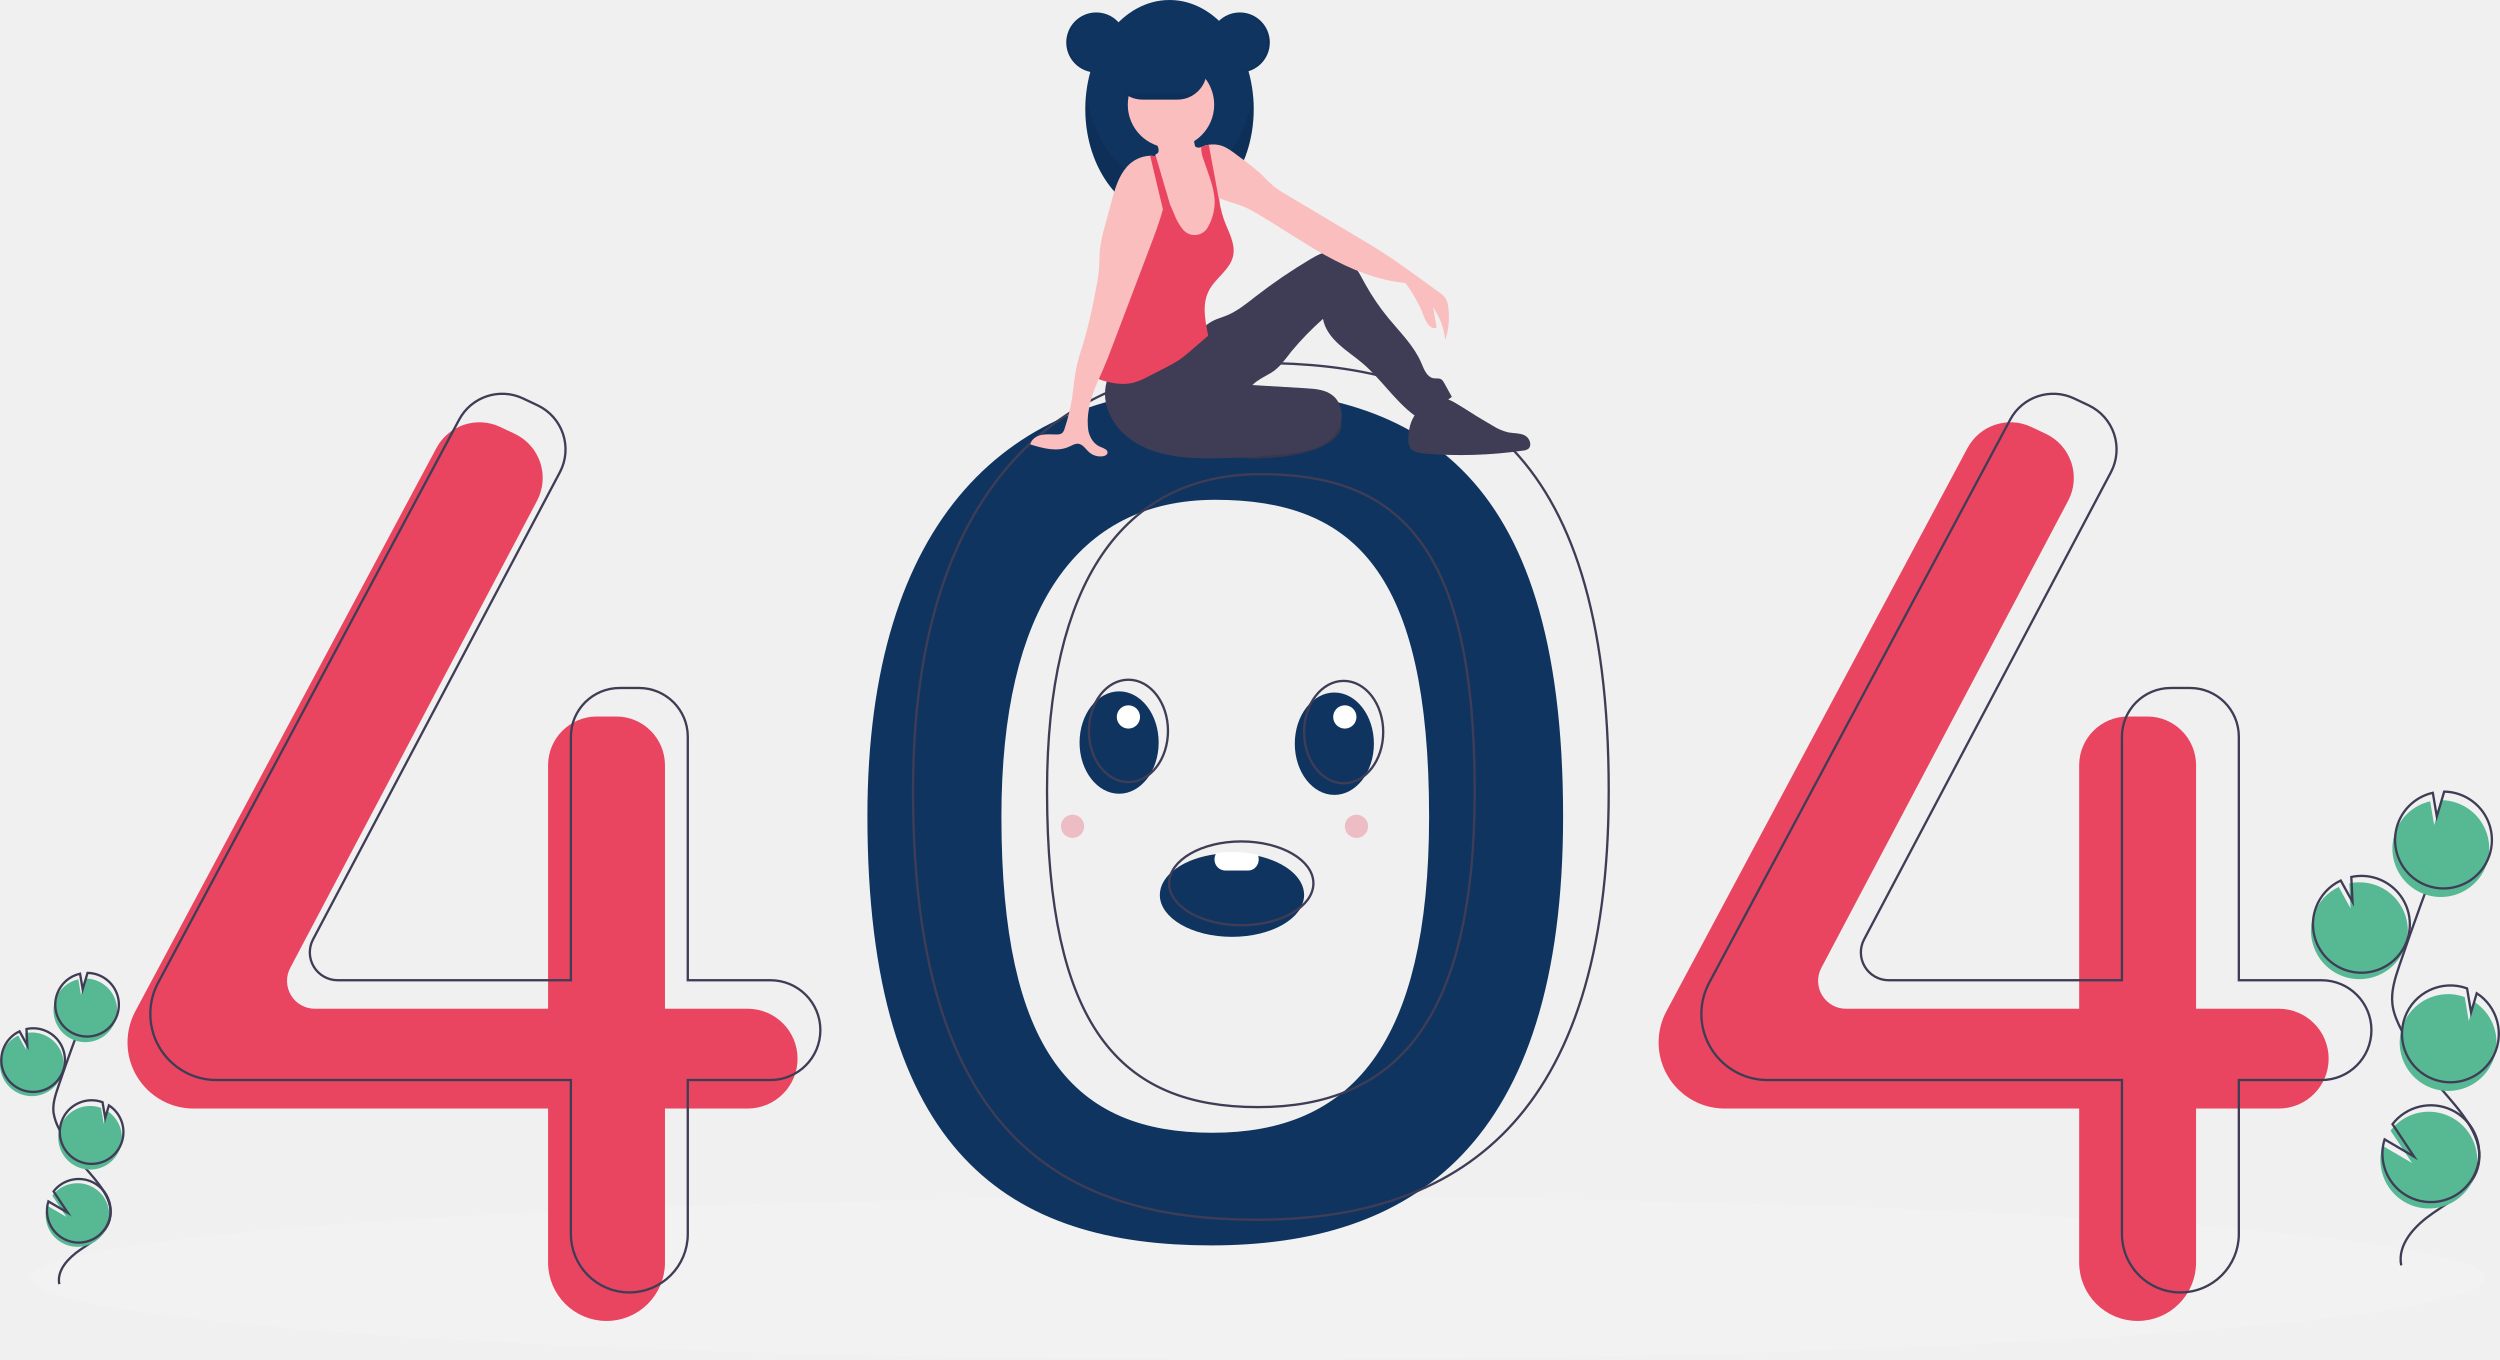
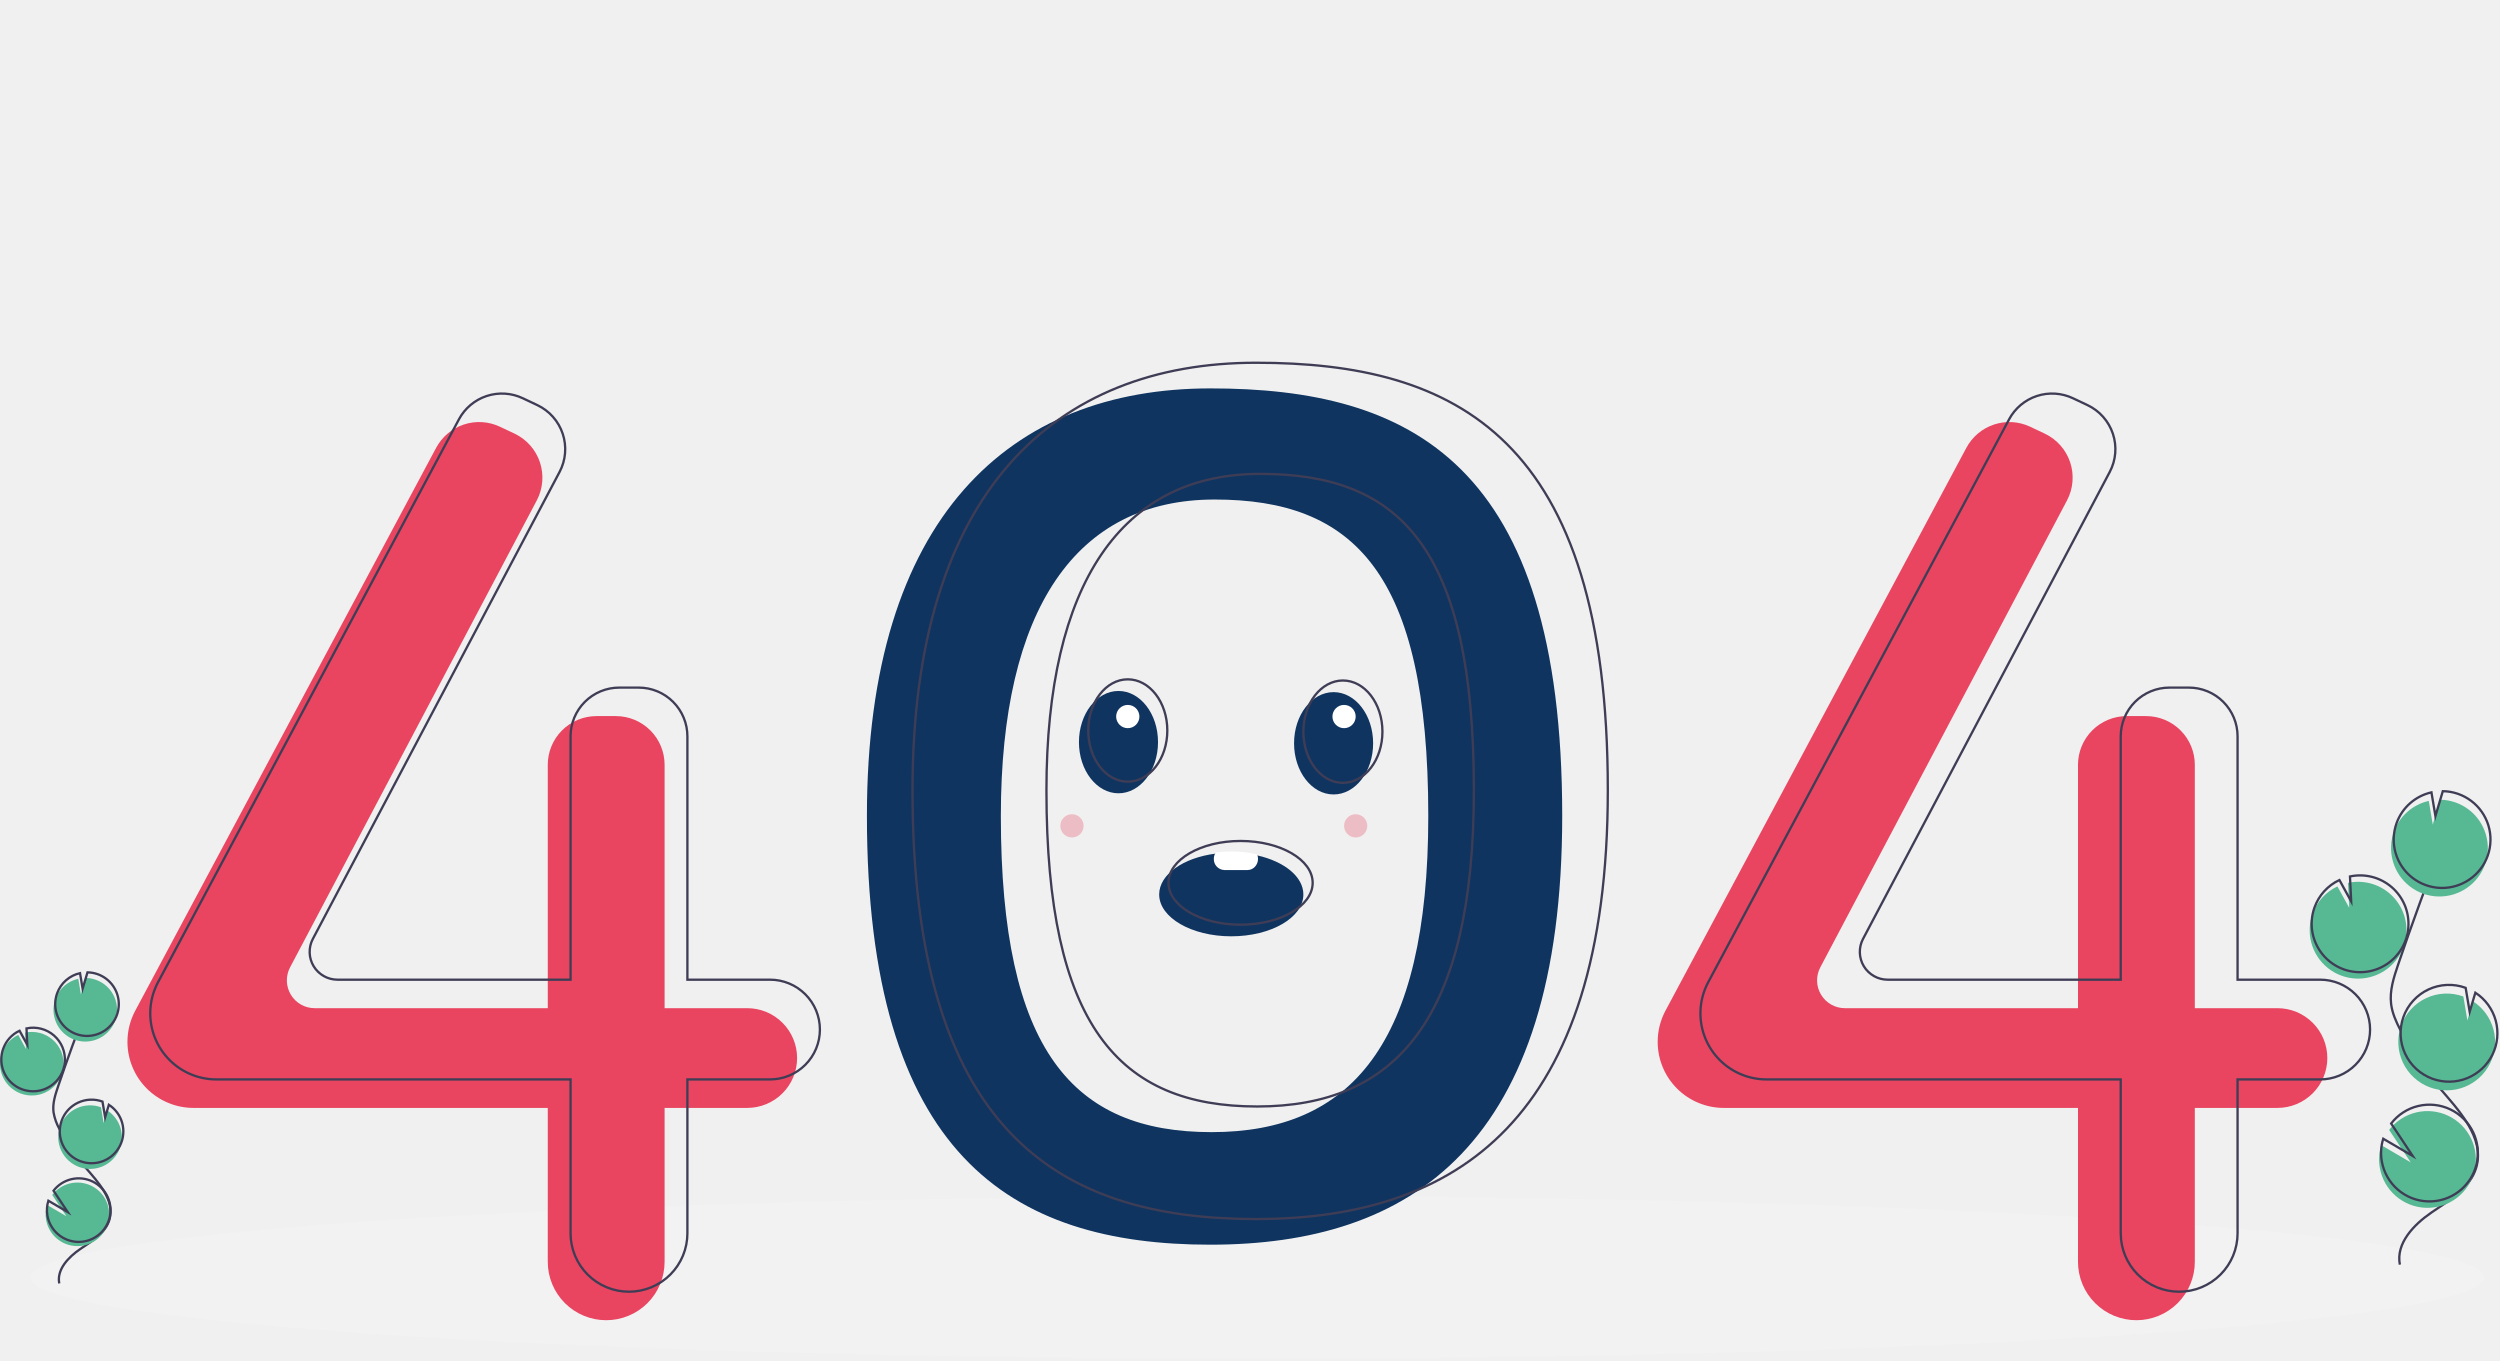
- <svg xmlns="http://www.w3.org/2000/svg" id="fd59ce54-f850-4dfc-bc34-dd7d379d600e" data-name="Layer 1" width="1074.392" height="584.231" viewBox="0 0 1074.392 584.231">
-   <ellipse cx="540.643" cy="549.309" rx="527.5" ry="34.922" fill="#f2f2f2" />
-   <path d="M583.48,324.894c-85.944,0-147.651,55.139-147.651,183.798,0,145.813,61.707,184.411,147.651,184.411s151.327-42.274,151.327-184.411C734.807,356.753,669.424,324.894,583.48,324.894Zm.565,319.808c-59.527,0-90.626-34.923-90.626-135.916,0-89.112,32.372-136.105,91.899-136.105s91.899,30.868,91.899,136.105C677.217,607.234,643.572,644.703,584.045,644.703Z" transform="translate(-63.054 -157.8845)" fill="#0f3460" />
-   <path d="M384.365,591.401H348.831V486.762A20.956,20.956,0,0,0,327.875,465.806h-8.326a20.956,20.956,0,0,0-20.956,20.956V591.401H198.363a11.963,11.963,0,0,1-10.578-17.552l106.082-200.78A20.956,20.956,0,0,0,284.287,344.33l-6.262-2.957a20.956,20.956,0,0,0-27.429,9.07L121.214,592.475a28.416,28.416,0,0,0-3.356,13.396v0a28.416,28.416,0,0,0,28.416,28.416H298.593v66.167a25.119,25.119,0,0,0,25.119,25.119h0a25.119,25.119,0,0,0,25.119-25.119V634.287h35.534a21.443,21.443,0,0,0,21.443-21.443v0A21.443,21.443,0,0,0,384.365,591.401Z" transform="translate(-63.054 -157.8845)" fill="#E94560" />
-   <path d="M1042.362,591.401h-35.534V486.762A20.956,20.956,0,0,0,985.872,465.806h-8.326a20.956,20.956,0,0,0-20.956,20.956V591.401H856.359a11.963,11.963,0,0,1-10.578-17.552L951.864,373.069A20.956,20.956,0,0,0,942.284,344.33l-6.262-2.957a20.956,20.956,0,0,0-27.429,9.07L779.211,592.475a28.416,28.416,0,0,0-3.356,13.396v0a28.416,28.416,0,0,0,28.416,28.416H956.589v66.167a25.119,25.119,0,0,0,25.119,25.119h0a25.119,25.119,0,0,0,25.119-25.119V634.287h35.534a21.443,21.443,0,0,0,21.443-21.443v0A21.443,21.443,0,0,0,1042.362,591.401Z" transform="translate(-63.054 -157.8845)" fill="#E94560" />
-   <path d="M394.168,579.148H358.634V474.509a20.956,20.956,0,0,0-20.956-20.956h-8.326a20.956,20.956,0,0,0-20.956,20.956V579.148H208.165a11.963,11.963,0,0,1-10.578-17.552L303.67,360.816a20.956,20.956,0,0,0-9.58-28.739l-6.262-2.957a20.956,20.956,0,0,0-27.429,9.07L131.017,580.222a28.416,28.416,0,0,0-3.356,13.396v0a28.416,28.416,0,0,0,28.416,28.416H308.395v66.167a25.119,25.119,0,0,0,25.119,25.119h0a25.119,25.119,0,0,0,25.119-25.119V622.034h35.534a21.443,21.443,0,0,0,21.443-21.443v0A21.443,21.443,0,0,0,394.168,579.148Z" transform="translate(-63.054 -157.8845)" fill="none" stroke="#3f3d56" stroke-miterlimit="10" />
-   <path d="M1060.742,579.148h-35.534V474.509a20.956,20.956,0,0,0-20.956-20.956H995.925a20.956,20.956,0,0,0-20.956,20.956V579.148H874.739a11.963,11.963,0,0,1-10.578-17.552L970.244,360.816a20.956,20.956,0,0,0-9.58-28.739l-6.262-2.957a20.956,20.956,0,0,0-27.429,9.07L797.59,580.222a28.416,28.416,0,0,0-3.356,13.396v0a28.416,28.416,0,0,0,28.416,28.416H974.969v66.167a25.119,25.119,0,0,0,25.119,25.119h0a25.119,25.119,0,0,0,25.119-25.119V622.034h35.534a21.443,21.443,0,0,0,21.443-21.443v0A21.443,21.443,0,0,0,1060.742,579.148Z" transform="translate(-63.054 -157.8845)" fill="none" stroke="#3f3d56" stroke-miterlimit="10" />
-   <path d="M603.085,313.866c-85.944,0-147.651,55.139-147.651,183.798,0,145.813,61.707,184.411,147.651,184.411s151.327-42.274,151.327-184.411C754.412,345.725,689.029,313.866,603.085,313.866Zm.565,319.808c-59.527,0-90.626-34.923-90.626-135.916,0-89.112,32.372-136.105,91.899-136.105s91.899,30.868,91.899,136.105C696.822,596.206,663.177,633.675,603.65,633.675Z" transform="translate(-63.054 -157.8845)" fill="none" stroke="#3f3d56" stroke-miterlimit="10" />
-   <circle cx="471.141" cy="18.25" r="12.901" fill="#0f3460" />
-   <ellipse cx="502.607" cy="46.885" rx="36.186" ry="46.885" fill="#0f3460" />
-   <path d="M565.661,237.494c-18.128,0-33.141-17.271-35.776-39.805a60.976,60.976,0,0,0-.41,7.08c0,25.894,16.201,46.885,36.186,46.885s36.186-20.991,36.186-46.885a60.976,60.976,0,0,0-.41-7.08C598.803,220.224,583.789,237.494,565.661,237.494Z" transform="translate(-63.054 -157.8845)" opacity="0.1" />
-   <path d="M639.296,342.073c-.777,3.193-4.128,5.751-7.839,7.538-7.802,3.757-17.425,4.878-26.76,5.254a45.176,45.176,0,0,1-7.144-.132,20.537,20.537,0,0,1-12.251-5.631,1.681,1.681,0,0,1,.044-2.844c4.969-5.459,13.262-8.806,21.616-11.216,6.334-1.827,17.381-6.561,24.29-5.922C637.944,329.739,640.277,338.041,639.296,342.073Z" transform="translate(-63.054 -157.8845)" fill="#3f3d56" />
-   <path d="M639.296,342.073c-.777,3.193-4.128,5.751-7.839,7.538-7.802,3.757-17.425,4.878-26.76,5.254a45.176,45.176,0,0,1-7.144-.132,20.537,20.537,0,0,1-12.251-5.631,1.681,1.681,0,0,1,.044-2.844c4.969-5.459,13.262-8.806,21.616-11.216,6.334-1.827,17.381-6.561,24.29-5.922C637.944,329.739,640.277,338.041,639.296,342.073Z" transform="translate(-63.054 -157.8845)" opacity="0.1" />
-   <path d="M540.098,318.206a19.77,19.77,0,0,0-1.199,15.075,26.339,26.339,0,0,0,8.829,12.497c10.095,8.092,23.988,9.205,36.925,9.093a284.649,284.649,0,0,0,33.905-2.324,40.538,40.538,0,0,0,11.001-2.554c4.222-1.827,7.933-5.178,9.436-9.526s.436-9.672-3.134-12.574c-3.137-2.55-7.463-2.9-11.498-3.143l-23.088-1.387c2.281-2.308,5.318-3.614,8.096-5.292,3.685-2.226,6.134-5.965,8.813-9.335a129.001,129.001,0,0,1,13.439-13.817c.751,4.31,3.478,7.85,6.687,10.824s6.908,5.368,10.244,8.2c8.079,6.858,13.896,16.167,22.392,22.5a43.829,43.829,0,0,0,16.049-8.012l-3.302-5.981a3.94,3.94,0,0,0-1.245-1.553c-.935-.575-2.14-.279-3.225-.441-2.901-.435-4.168-3.784-5.306-6.487-3.125-7.422-9.108-13.18-14.218-19.404a98.009,98.009,0,0,1-9.996-14.723c-1.717-3.102-3.288-6.331-5.617-9.003s-5.594-4.773-9.139-4.781c-3.132-.007-6.021,1.584-8.714,3.183a230.477,230.477,0,0,0-23.63,16.099c-3.944,3.062-7.863,6.296-12.489,8.174-1.947.79-4,1.331-5.869,2.292-3.273,1.684-5.757,4.534-8.431,7.064C566.277,311.892,553.219,317.738,540.098,318.206Z" transform="translate(-63.054 -157.8845)" fill="#3f3d56" />
-   <path d="M588.374,253.983a23.774,23.774,0,0,1-1.734,8.033,10.045,10.045,0,0,1-5.768,5.573,12.375,12.375,0,0,1-5.623.182,10.882,10.882,0,0,1-4.582-1.561c-2.165-1.488-3.244-4.144-3.637-6.743-.393-2.596-.217-5.249-.469-7.863a42.944,42.944,0,0,0-1.202-6.255c-.17-.683-.343-1.362-.513-2.042-.167-.68-.33-1.359-.481-2.039-.138-.639-.267-1.281-.378-1.926-.091-.544-.173-1.092-.233-1.643a18.423,18.423,0,0,0-.809-4.811,14.607,14.607,0,0,0-1.687-2.854c-.286-.409-.563-.818-.818-1.243a5.89,5.89,0,0,1-.972-3.748,3.286,3.286,0,0,1,.148-.601c.025-.076.053-.151.085-.223A1.802,1.802,0,0,0,560.932,223.07a3.433,3.433,0,0,0-.148-1.778,11.318,11.318,0,0,0-.96-2.288c-.264-.478-1.161-1.34-1.167-1.888-.013-1.101,2.14-1.989,3.011-2.423a16.796,16.796,0,0,1,8.597-1.743c1.904.129,3.968.714,5.019,2.31.944,1.438.818,3.301,1.221,4.972a1.471,1.471,0,0,0,.299.664,1.341,1.341,0,0,0,.739.34,4.549,4.549,0,0,0,1.416.057h.003a2.931,2.931,0,0,0,.371-.054,4.957,4.957,0,0,0,2.033-.878q.585-.156,1.18-.255a.251.251,0,0,0,.047-.009c1.576,4.975,1.781,10.308,3.071,15.374.639,2.52,1.554,5.009,1.683,7.602.009.113.013.23.016.346.019.834-.047,1.674-.013,2.505a6.981,6.981,0,0,0,.126,1.114,15.611,15.611,0,0,0,.525,1.743l.009.028c.06.183.116.368.164.554.035.135.066.267.091.403l.003.009A14.938,14.938,0,0,1,588.374,253.983Z" transform="translate(-63.054 -157.8845)" fill="#fbbebe" />
-   <circle cx="503.237" cy="44.997" r="18.565" fill="#fbbebe" />
-   <path d="M684.157,304.033a30.445,30.445,0,0,0-5.236-14.103q.722,4.295,1.447,8.587a3.214,3.214,0,0,1-3.367-1.035,10.337,10.337,0,0,1-1.765-3.276,67.466,67.466,0,0,0-8.21-14.736c-11.819-.985-23.502-5.884-33.896-11.595-10.396-5.708-20.126-12.552-30.384-18.502a43.573,43.573,0,0,0-5.544-2.832c-3.21-1.287-6.812-1.954-9.855-3.468-.204-.101-.409-.208-.61-.318a12.578,12.578,0,0,1-1.945-1.306,10.344,10.344,0,0,1-.931-.856,20.351,20.351,0,0,1-3.559-5.953c-1.633-3.612-2.215-7.97-3.845-11.583a11.203,11.203,0,0,1,2.502-1.765h.003c.132-.069.264-.135.4-.198a11.94,11.94,0,0,1,2.004-.733q.585-.156,1.18-.255a.251.251,0,0,0,.047-.009,11.566,11.566,0,0,1,5.491.434c2.587.875,4.767,2.621,6.941,4.273a114.02,114.02,0,0,1,10.148,8.049c1.794,1.718,3.43,3.606,5.359,5.167a42.144,42.144,0,0,0,5.057,3.351q15.656,9.327,31.315,18.65c3.534,2.105,7.07,4.21,10.526,6.438,5.249,3.386,10.308,7.055,15.365,10.721q4.47,3.238,8.936,6.479a9.728,9.728,0,0,1,2.533,2.341,8.472,8.472,0,0,1,1.123,3.433A31.387,31.387,0,0,1,684.157,304.033Z" transform="translate(-63.054 -157.8845)" fill="#fbbebe" />
-   <path d="M592.977,267.944c-1.252,5.617-6.929,9.012-9.896,13.946-3.688,6.123-2.184,13.241-.799,20.255q-3.795,3.271-7.593,6.542c-1.397,1.199-2.794,2.404-4.298,3.464a57.351,57.351,0,0,1-6.86,3.94q-3.361,1.728-6.721,3.458a32.128,32.128,0,0,1-6.58,2.788c-4.415,1.133-9.103.34-13.471-.972a6.088,6.088,0,0,1-1.473-.601,2.394,2.394,0,0,1-.699-.632,3.911,3.911,0,0,1-.444-2.539c.444-7.351,2.24-14.547,4.031-21.69a85.26,85.26,0,0,1,3.848-12.577,85.077,85.077,0,0,1,5.415-10.151,68.368,68.368,0,0,1,7.929-11.514,18.479,18.479,0,0,0,3.675-4.739c1.117-2.549.686-5.472.913-8.247a17.148,17.148,0,0,1,1.633-6.007v-.003a17.093,17.093,0,0,1,1.743-2.882q.458,1.067.916,2.13.302.699.598,1.394.387.897.768,1.787,1.1,2.558,2.196,5.113a21.59,21.59,0,0,0,3.335,5.944,6.499,6.499,0,0,0,11.123-.853,21.261,21.261,0,0,0,2.272-6.013,19.215,19.215,0,0,0,.252-7.835c-.758-5.009-2.889-10.126-4.437-14.78a14.945,14.945,0,0,1-1.079-4.871,3.351,3.351,0,0,1,.057-.56c.009-.047.019-.098.028-.145a11.94,11.94,0,0,1,2.004-.733q.585-.156,1.18-.255,2.044,11.064,4.094,22.127c.032.173.066.346.098.522.195,1.057.393,2.115.614,3.169.198.957.412,1.91.651,2.857l.009.028c.082.321.167.639.255.957l.003.009c.242.868.513,1.731.818,2.58C590.938,257.475,594.164,262.629,592.977,267.944Z" transform="translate(-63.054 -157.8845)" fill="#E94560" />
-   <path d="M668.321,346.877a6.583,6.583,0,0,0,.61,3.143c1.162,2.124,3.95,2.606,6.362,2.805a188.377,188.377,0,0,0,42.266-1.288,4.886,4.886,0,0,0,2.151-.668c1.99-1.395.763-4.795-1.41-5.884s-4.751-.826-7.135-1.297a22.479,22.479,0,0,1-6.678-2.896q-7.252-4.167-14.293-8.688c-2.795-1.795-6.093-3.71-9.24-2.646C672.43,332.343,668.265,337.681,668.321,346.877Z" transform="translate(-63.054 -157.8845)" fill="#3f3d56" />
-   <path d="M564.437,240.874v.003c-.022.132-.044.261-.072.39-.035.214-.076.431-.116.645-.39,1.998-.868,3.987-1.419,5.963-1.51,5.459-3.534,10.831-5.541,16.123q-8.081,21.287-16.164,42.577c-1.359,3.575-2.716,7.152-4.261,10.654-.516,1.167-1.048,2.344-1.576,3.534-1.894,4.257-3.713,8.653-4.317,13.184a27.45,27.45,0,0,0-.192,9.04c.604,2.97,2.407,5.872,5.23,6.97,1.378.538,3.351,1.259,2.974,2.69-.204.787-1.098,1.171-1.901,1.303a7.312,7.312,0,0,1-5.966-1.718c-1.507-1.337-2.665-3.417-4.67-3.641-1.388-.151-2.665.68-3.936,1.262-5.186,2.369-11.227.711-16.674-.972.428-2.206,2.643-3.66,4.843-4.1,2.199-.444,4.474-.129,6.718-.189a3.51,3.51,0,0,0,2.042-.525,3.705,3.705,0,0,0,1.101-1.882,78.964,78.964,0,0,0,3.213-13.147c.724-4.666,1.026-9.405,2.058-14.015.802-3.597,2.042-7.08,3.106-10.61a224.682,224.682,0,0,0,5.06-22.077,78.02,78.02,0,0,0,1.425-9.368c.179-2.612.094-5.236.346-7.838a60.888,60.888,0,0,1,2.111-9.997q1.444-5.348,2.885-10.689c1.425-5.271,2.955-10.746,6.567-14.843a13.962,13.962,0,0,1,10.028-4.789,9.882,9.882,0,0,1,2.13.23c.116.028.233.057.349.088a8.634,8.634,0,0,1,2.174.9c1.114-.708,1.68-.459,2.42.632a6.973,6.973,0,0,1,.881,3.795A52.424,52.424,0,0,1,564.437,240.874Z" transform="translate(-63.054 -157.8845)" fill="#fbbebe" />
-   <path d="M565.661,245.046l-.047.047-.255.255-2.53,2.527-1.24-5.208-4.251-17.854a9.882,9.882,0,0,1,2.13.23,3.286,3.286,0,0,1,.148-.601l.201.689,1.441,4.902,2.728,9.308.45,1.532v.003Z" transform="translate(-63.054 -157.8845)" fill="#E94560" />
-   <path d="M581.715,188.087a12.582,12.582,0,0,1-3.7,8.896,12.314,12.314,0,0,1-1.36,1.176,12.528,12.528,0,0,1-7.536,2.524H554.023a12.59,12.59,0,0,1,0-25.18h15.096A12.629,12.629,0,0,1,581.715,188.087Z" transform="translate(-63.054 -157.8845)" fill="#0f3460" />
-   <circle cx="532.815" cy="18.25" r="12.901" fill="#0f3460" />
-   <path d="M595.554,163.234c-.158,0-.315.006-.472.012a12.898,12.898,0,0,1,0,25.778c.157.006.314.012.472.012a12.901,12.901,0,1,0,0-25.802Z" transform="translate(-63.054 -157.8845)" opacity="0.1" />
-   <path d="M534.195,163.234c.158,0,.315.006.472.012a12.898,12.898,0,0,0,0,25.778c-.157.006-.314.012-.472.012a12.901,12.901,0,0,1,0-25.802Z" transform="translate(-63.054 -157.8845)" opacity="0.1" />
-   <path d="M576.655,198.159a12.528,12.528,0,0,1-7.536,2.524H554.023a12.528,12.528,0,0,1-7.536-2.524Z" transform="translate(-63.054 -157.8845)" opacity="0.1" />
-   <path d="M674.14,291.64s3.252,9.372,6.229,6.876L677.996,286.267Z" transform="translate(-63.054 -157.8845)" fill="#fbbebe" />
-   <path d="M1069.918,577.434a20.813,20.813,0,1,0,2.772-39.915l.521,10.712-5.068-9.18a20.734,20.734,0,0,0-10.684,11.723,20.408,20.408,0,0,0-1.197,5.63A20.809,20.809,0,0,0,1069.918,577.434Z" transform="translate(-63.054 -157.8845)" fill="#57b894" />
-   <path d="M1094.995,701.678c-1.789-9.11,5.963-17.187,13.621-22.437s16.605-10.408,19.218-19.317c3.755-12.804-7.43-24.53-16.136-34.642a125.3,125.3,0,0,1-16.524-24.557c-1.811-3.533-3.476-7.225-3.952-11.166-.686-5.675,1.137-11.323,2.974-16.737q9.179-27.052,19.628-53.65" transform="translate(-63.054 -157.8845)" fill="none" stroke="#3f3d56" stroke-miterlimit="10" />
-   <path d="M1070.775,574.676a20.813,20.813,0,1,0,2.772-39.915l.521,10.712-5.068-9.18a20.734,20.734,0,0,0-10.684,11.723,20.408,20.408,0,0,0-1.197,5.63A20.809,20.809,0,0,0,1070.775,574.676Z" transform="translate(-63.054 -157.8845)" fill="none" stroke="#3f3d56" stroke-miterlimit="10" />
-   <path d="M1092.451,515.473a20.788,20.788,0,0,1,14.98-13.198l1.714,10.184,3.177-10.696a20.81,20.81,0,1,1-19.871,13.71Z" transform="translate(-63.054 -157.8845)" fill="#57b894" />
-   <path d="M1093.594,511.795a20.788,20.788,0,0,1,14.98-13.198l1.714,10.184,3.177-10.696a20.81,20.81,0,1,1-19.871,13.71Z" transform="translate(-63.054 -157.8845)" fill="none" stroke="#3f3d56" stroke-miterlimit="10" />
-   <path d="M1108.045,625.489a20.81,20.81,0,0,0,18.419-37.023l-2.441,8.219-1.731-10.304a.362.362,0,0,0-.053-.02,20.811,20.811,0,1,0-14.194,39.127Z" transform="translate(-63.054 -157.8845)" fill="#57b894" />
-   <path d="M1109.035,621.764a20.81,20.81,0,0,0,18.419-37.023l-2.441,8.219-1.731-10.304a.362.362,0,0,0-.053-.02,20.811,20.811,0,1,0-14.194,39.127Z" transform="translate(-63.054 -157.8845)" fill="none" stroke="#3f3d56" stroke-miterlimit="10" />
-   <path d="M1086.378,660.051a20.801,20.801,0,1,0,4.011-16.297l9.273,13.957-12.67-7.408A20.616,20.616,0,0,0,1086.378,660.051Z" transform="translate(-63.054 -157.8845)" fill="#57b894" />
-   <path d="M1087.235,657.294a20.801,20.801,0,1,0,4.011-16.297l9.273,13.957-12.67-7.408A20.616,20.616,0,0,0,1087.235,657.294Z" transform="translate(-63.054 -157.8845)" fill="none" stroke="#3f3d56" stroke-miterlimit="10" />
-   <path d="M72.061,628.133a13.674,13.674,0,1,0,1.821-26.225l.342,7.038-3.33-6.032a13.623,13.623,0,0,0-7.019,7.702,13.409,13.409,0,0,0-.787,3.699A13.672,13.672,0,0,0,72.061,628.133Z" transform="translate(-63.054 -157.8845)" fill="#57b894" />
-   <path d="M88.538,709.763c-1.175-5.986,3.918-11.292,8.949-14.741s10.91-6.838,12.626-12.692c2.467-8.412-4.882-16.117-10.601-22.76A82.324,82.324,0,0,1,88.656,643.436a22.21,22.21,0,0,1-2.597-7.336c-.451-3.729.747-7.439,1.954-10.996q6.031-17.773,12.896-35.249" transform="translate(-63.054 -157.8845)" fill="none" stroke="#3f3d56" stroke-miterlimit="10" />
-   <path d="M72.625,626.321a13.674,13.674,0,1,0,1.821-26.225l.342,7.038L71.458,601.103a13.623,13.623,0,0,0-7.019,7.702,13.409,13.409,0,0,0-.787,3.699A13.672,13.672,0,0,0,72.625,626.321Z" transform="translate(-63.054 -157.8845)" fill="none" stroke="#3f3d56" stroke-miterlimit="10" />
-   <path d="M86.866,587.423a13.658,13.658,0,0,1,9.842-8.671l1.126,6.691,2.087-7.027a13.673,13.673,0,1,1-13.055,9.007Z" transform="translate(-63.054 -157.8845)" fill="#57b894" />
-   <path d="M87.617,585.007a13.658,13.658,0,0,1,9.842-8.671l1.126,6.691L100.673,576a13.673,13.673,0,1,1-13.055,9.007Z" transform="translate(-63.054 -157.8845)" fill="none" stroke="#3f3d56" stroke-miterlimit="10" />
-   <path d="M97.112,659.706a13.673,13.673,0,0,0,12.102-24.325l-1.604,5.4-1.137-6.77a.238.238,0,0,0-.035-.013,13.673,13.673,0,1,0-9.326,25.707Z" transform="translate(-63.054 -157.8845)" fill="#57b894" />
-   <path d="M97.762,657.259a13.673,13.673,0,0,0,12.102-24.325l-1.604,5.4-1.137-6.77a.238.238,0,0,0-.035-.013,13.673,13.673,0,1,0-9.326,25.707Z" transform="translate(-63.054 -157.8845)" fill="none" stroke="#3f3d56" stroke-miterlimit="10" />
-   <path d="M82.876,682.414a13.667,13.667,0,1,0,2.635-10.708l6.092,9.17-8.324-4.867A13.545,13.545,0,0,0,82.876,682.414Z" transform="translate(-63.054 -157.8845)" fill="#57b894" />
-   <path d="M83.439,680.602a13.667,13.667,0,1,0,2.635-10.708l6.092,9.17-8.324-4.867A13.545,13.545,0,0,0,83.439,680.602Z" transform="translate(-63.054 -157.8845)" fill="none" stroke="#3f3d56" stroke-miterlimit="10" />
-   <ellipse cx="480.946" cy="319.115" rx="17" ry="22" fill="#0f3460" />
-   <ellipse cx="573.446" cy="319.615" rx="17" ry="22" fill="#0f3460" />
-   <path d="M623.5,542.5c0,9.94-13.88,18-31,18s-31-8.06-31-18c0-8.61,10.41-15.81,24.32-17.57a50.104,50.104,0,0,1,6.68-.43,50.699,50.699,0,0,1,11.13,1.2C615.25,528.29,623.5,534.84,623.5,542.5Z" transform="translate(-63.054 -157.8845)" fill="#0f3460" />
-   <ellipse cx="484.946" cy="314.115" rx="17" ry="22" fill="none" stroke="#3f3d56" stroke-miterlimit="10" />
-   <ellipse cx="577.446" cy="314.615" rx="17" ry="22" fill="none" stroke="#3f3d56" stroke-miterlimit="10" />
-   <ellipse cx="533.446" cy="379.615" rx="31" ry="18" fill="none" stroke="#3f3d56" stroke-miterlimit="10" />
-   <path d="M604,527.2a4.937,4.937,0,0,1-1.32,3.392A4.339,4.339,0,0,1,599.5,532h-10a4.664,4.664,0,0,1-4.5-4.8,4.905,4.905,0,0,1,.82-2.741A47.02,47.02,0,0,1,592.5,524a47.665,47.665,0,0,1,11.13,1.28A5.067,5.067,0,0,1,604,527.2Z" transform="translate(-63.054 -157.8845)" fill="#fff" />
-   <circle cx="484.946" cy="308.115" r="5" fill="#fff" />
-   <circle cx="577.946" cy="308.115" r="5" fill="#fff" />
-   <circle cx="582.946" cy="355.115" r="5" fill="#E94560" opacity="0.3" />
-   <circle cx="460.946" cy="355.115" r="5" fill="#E94560" opacity="0.3" />
+ <svg xmlns="http://www.w3.org/2000/svg" width="1075" height="585" viewBox="0 0 1075 585" fill="none">
+   <g clip-path="url(#clip0_2380_6519)">
+     <path d="M540.644 584.231C831.974 584.231 1068.14 568.596 1068.14 549.309C1068.14 530.023 831.974 514.388 540.644 514.388C249.313 514.388 13.144 530.023 13.144 549.309C13.144 568.596 249.313 584.231 540.644 584.231Z" fill="#F2F2F2" />
+     <path d="M520.426 167.01C434.482 167.01 372.775 222.149 372.775 350.808C372.775 496.621 434.482 535.218 520.426 535.218C606.37 535.218 671.753 492.945 671.753 350.808C671.753 198.868 606.37 167.01 520.426 167.01ZM520.991 486.818C461.464 486.818 430.365 451.895 430.365 350.902C430.365 261.79 462.737 214.797 522.264 214.797C581.791 214.797 614.163 245.665 614.163 350.902C614.163 449.349 580.518 486.818 520.991 486.818Z" fill="#0F3460" />
+     <path d="M321.311 433.517H285.777V328.877C285.777 323.319 283.569 317.989 279.639 314.059C275.709 310.129 270.379 307.921 264.821 307.921H256.495C253.743 307.921 251.018 308.463 248.475 309.517C245.933 310.57 243.623 312.113 241.677 314.059C239.731 316.005 238.187 318.315 237.134 320.858C236.081 323.4 235.539 326.125 235.539 328.877V433.517H135.309C133.247 433.517 131.22 432.984 129.425 431.97C127.629 430.955 126.127 429.494 125.062 427.728C123.998 425.962 123.408 423.951 123.35 421.89C123.292 419.829 123.768 417.788 124.731 415.965L230.813 215.184C232.136 212.681 232.938 209.936 233.17 207.114C233.402 204.293 233.06 201.453 232.165 198.767C231.27 196.082 229.839 193.605 227.961 191.487C226.082 189.369 223.793 187.654 221.233 186.445L214.971 183.488C210.108 181.192 204.549 180.853 199.443 182.541C194.338 184.23 190.077 187.816 187.542 192.558L58.16 434.591C55.957 438.712 54.804 443.314 54.804 447.987V447.987C54.804 451.719 55.539 455.414 56.967 458.861C58.395 462.309 60.488 465.441 63.127 468.08C65.766 470.719 68.898 472.812 72.346 474.24C75.793 475.668 79.488 476.403 83.22 476.403H235.539V542.57C235.539 545.869 236.189 549.135 237.451 552.183C238.713 555.23 240.563 557.999 242.896 560.332C245.228 562.664 247.998 564.515 251.045 565.777C254.093 567.039 257.359 567.689 260.658 567.689H260.658C263.957 567.689 267.223 567.039 270.27 565.777C273.318 564.515 276.087 562.664 278.42 560.332C280.752 557.999 282.602 555.23 283.865 552.183C285.127 549.135 285.777 545.869 285.777 542.57V476.403H321.311C326.998 476.403 332.452 474.144 336.474 470.122C340.495 466.101 342.754 460.647 342.754 454.96V454.96C342.754 449.273 340.495 443.819 336.474 439.797C332.452 435.776 326.998 433.517 321.311 433.517V433.517Z" fill="#E94560" />
+     <path d="M979.308 433.517H943.773V328.877C943.773 323.319 941.566 317.989 937.636 314.059C933.706 310.129 928.375 307.921 922.818 307.921H914.491C911.739 307.921 909.014 308.463 906.472 309.517C903.929 310.57 901.619 312.113 899.673 314.059C897.727 316.005 896.184 318.315 895.131 320.858C894.077 323.4 893.535 326.125 893.535 328.877V433.517H793.305C791.243 433.517 789.216 432.984 787.421 431.97C785.626 430.955 784.123 429.494 783.059 427.728C781.995 425.962 781.405 423.951 781.347 421.89C781.289 419.829 781.764 417.788 782.728 415.965L888.81 215.184C890.133 212.681 890.934 209.936 891.167 207.114C891.399 204.293 891.057 201.453 890.162 198.767C889.266 196.082 887.836 193.605 885.957 191.487C884.078 189.369 881.79 187.654 879.23 186.445L872.967 183.488C868.105 181.192 862.546 180.853 857.44 182.541C852.334 184.23 848.073 187.816 845.538 192.558L716.157 434.591C713.953 438.712 712.801 443.314 712.801 447.987V447.987C712.801 455.523 715.795 462.751 721.124 468.08C726.453 473.409 733.68 476.403 741.217 476.403H893.535V542.57C893.535 549.232 896.182 555.621 900.893 560.332C905.603 565.043 911.992 567.689 918.654 567.689V567.689C925.316 567.689 931.705 565.043 936.416 560.332C941.127 555.621 943.773 549.232 943.773 542.57V476.403H979.308C984.995 476.403 990.449 474.144 994.47 470.122C998.492 466.101 1000.75 460.647 1000.75 454.96V454.96C1000.75 449.273 998.492 443.819 994.47 439.797C990.449 435.776 984.995 433.517 979.308 433.517Z" fill="#E94560" />
+     <path d="M331.114 421.264H295.58V316.624C295.58 313.872 295.038 311.147 293.984 308.605C292.931 306.062 291.388 303.752 289.442 301.806C287.496 299.86 285.186 298.317 282.643 297.263C280.101 296.21 277.376 295.668 274.624 295.668H266.297C260.74 295.668 255.409 297.876 251.479 301.806C247.549 305.736 245.342 311.066 245.342 316.624V421.264H145.111C143.05 421.264 141.023 420.731 139.227 419.716C137.432 418.702 135.929 417.241 134.865 415.475C133.801 413.709 133.211 411.698 133.153 409.637C133.095 407.576 133.571 405.535 134.534 403.712L240.616 202.931C241.939 200.428 242.74 197.683 242.973 194.861C243.205 192.04 242.863 189.2 241.968 186.514C241.073 183.828 239.642 181.352 237.763 179.234C235.884 177.116 233.596 175.401 231.036 174.192L224.774 171.235C219.911 168.939 214.352 168.6 209.246 170.288C204.141 171.976 199.879 175.563 197.344 180.305L67.963 422.338C65.76 426.459 64.607 431.06 64.607 435.734V435.734C64.607 443.27 67.601 450.498 72.93 455.827C78.259 461.156 85.486 464.15 93.023 464.15H245.342V530.317C245.342 533.616 245.991 536.882 247.254 539.93C248.516 542.977 250.366 545.746 252.699 548.079C255.031 550.411 257.8 552.262 260.848 553.524C263.895 554.786 267.162 555.436 270.461 555.436H270.461C277.123 555.436 283.512 552.789 288.222 548.079C292.933 543.368 295.58 536.979 295.58 530.317V464.15H331.114C333.93 464.15 336.718 463.595 339.32 462.517C341.921 461.44 344.285 459.86 346.276 457.869C348.268 455.878 349.847 453.514 350.925 450.913C352.002 448.311 352.557 445.523 352.557 442.707V442.707C352.557 439.891 352.002 437.102 350.925 434.501C349.847 431.899 348.268 429.535 346.276 427.544C344.285 425.553 341.921 423.973 339.32 422.896C336.718 421.818 333.93 421.264 331.114 421.264V421.264Z" stroke="#3F3D56" stroke-miterlimit="10" />
+     <path d="M997.688 421.264H962.153V316.624C962.153 311.066 959.946 305.736 956.016 301.806C952.086 297.876 946.755 295.668 941.198 295.668H932.871C930.119 295.668 927.394 296.21 924.852 297.263C922.309 298.317 919.999 299.86 918.053 301.806C916.107 303.752 914.564 306.062 913.51 308.605C912.457 311.147 911.915 313.872 911.915 316.624V421.264H811.685C809.623 421.264 807.596 420.731 805.801 419.716C804.006 418.702 802.503 417.241 801.439 415.475C800.374 413.709 799.785 411.698 799.727 409.637C799.669 407.576 800.144 405.535 801.108 403.712L907.19 202.931C908.513 200.428 909.314 197.683 909.547 194.861C909.779 192.04 909.437 189.2 908.542 186.514C907.646 183.828 906.216 181.352 904.337 179.234C902.458 177.116 900.17 175.401 897.61 174.192L891.347 171.235C886.485 168.939 880.925 168.6 875.82 170.288C870.714 171.976 866.453 175.563 863.918 180.305L734.536 422.338C732.333 426.459 731.181 431.06 731.181 435.734C731.181 443.27 734.174 450.498 739.503 455.827C744.832 461.156 752.06 464.15 759.596 464.15H911.915V530.317C911.915 536.979 914.562 543.368 919.272 548.079C923.983 552.789 930.372 555.436 937.034 555.436V555.436C943.696 555.436 950.085 552.789 954.796 548.079C959.507 543.368 962.153 536.979 962.153 530.317V464.15H997.688C1000.5 464.15 1003.29 463.595 1005.89 462.517C1008.5 461.44 1010.86 459.86 1012.85 457.869C1014.84 455.878 1016.42 453.514 1017.5 450.913C1018.58 448.311 1019.13 445.523 1019.13 442.707V442.707C1019.13 437.02 1016.87 431.565 1012.85 427.544C1008.83 423.523 1003.37 421.264 997.688 421.264V421.264Z" stroke="#3F3D56" stroke-miterlimit="10" />
+     <path d="M540.031 155.982C454.087 155.982 392.38 211.121 392.38 339.78C392.38 485.593 454.087 524.19 540.031 524.19C625.975 524.19 691.358 481.917 691.358 339.78C691.358 187.84 625.975 155.982 540.031 155.982ZM540.596 475.79C481.069 475.79 449.97 440.867 449.97 339.874C449.97 250.762 482.342 203.769 541.869 203.769C601.396 203.769 633.768 234.637 633.768 339.874C633.768 438.321 600.123 475.79 540.596 475.79V475.79Z" stroke="#3F3D56" stroke-miterlimit="10" />
+     <path d="M1006.86 419.55C1009.89 420.651 1013.14 421.033 1016.34 420.667C1019.54 420.301 1022.62 419.196 1025.32 417.439C1028.02 415.683 1030.28 413.322 1031.91 410.544C1033.55 407.766 1034.51 404.647 1034.74 401.431C1034.96 398.216 1034.43 394.992 1033.2 392.015C1031.96 389.038 1030.05 386.388 1027.62 384.275C1025.19 382.161 1022.3 380.642 1019.17 379.837C1016.05 379.032 1012.79 378.962 1009.64 379.634L1010.16 390.347L1005.09 381.166C1000.11 383.503 996.271 387.72 994.405 392.889C993.742 394.699 993.338 396.595 993.207 398.519C992.887 403.032 994.048 407.527 996.512 411.322C998.976 415.117 1002.61 418.006 1006.86 419.55V419.55Z" fill="#57B894" />
+     <path d="M1031.94 543.793C1030.15 534.683 1037.9 526.606 1045.56 521.357C1053.22 516.107 1062.17 510.949 1064.78 502.04C1068.53 489.236 1057.35 477.51 1048.64 467.398C1042.19 459.894 1036.64 451.651 1032.12 442.841C1030.31 439.308 1028.65 435.615 1028.17 431.674C1027.48 425.999 1029.31 420.351 1031.14 414.938C1037.26 396.903 1043.8 379.02 1050.77 361.288" stroke="#3F3D56" stroke-miterlimit="10" />
+     <path d="M1007.72 416.792C1010.75 417.893 1013.99 418.276 1017.2 417.909C1020.4 417.543 1023.47 416.438 1026.17 414.682C1028.88 412.925 1031.13 410.565 1032.77 407.787C1034.4 405.009 1035.37 401.889 1035.59 398.673C1035.82 395.458 1035.29 392.234 1034.06 389.257C1032.82 386.28 1030.91 383.63 1028.48 381.517C1026.04 379.404 1023.15 377.884 1020.03 377.079C1016.91 376.274 1013.64 376.205 1010.49 376.877L1011.01 387.589L1005.95 378.408C1000.97 380.745 997.128 384.962 995.261 390.131C994.598 391.942 994.195 393.837 994.064 395.761C993.744 400.274 994.904 404.769 997.369 408.564C999.833 412.359 1003.47 415.248 1007.72 416.792V416.792Z" stroke="#3F3D56" stroke-miterlimit="10" />
+     <path d="M1029.4 357.588C1030.59 354.308 1032.58 351.38 1035.2 349.073C1037.82 346.767 1040.97 345.157 1044.38 344.391L1046.09 354.574L1049.27 343.879C1053.68 343.944 1057.96 345.41 1061.48 348.064C1065 350.718 1067.59 354.423 1068.87 358.645C1070.15 362.866 1070.06 367.386 1068.6 371.551C1067.15 375.715 1064.41 379.31 1060.78 381.815C1057.15 384.32 1052.81 385.607 1048.4 385.489C1043.99 385.371 1039.73 383.854 1036.24 381.158C1032.75 378.462 1030.21 374.726 1028.98 370.49C1027.74 366.253 1027.89 361.735 1029.4 357.588H1029.4Z" fill="#57B894" />
+     <path d="M1030.54 353.911C1031.73 350.631 1033.72 347.703 1036.34 345.396C1038.96 343.09 1042.12 341.479 1045.52 340.713L1047.23 350.897L1050.41 340.201C1054.82 340.267 1059.1 341.732 1062.62 344.387C1066.15 347.041 1068.73 350.746 1070.02 354.968C1071.3 359.189 1071.2 363.709 1069.75 367.873C1068.29 372.038 1065.55 375.633 1061.92 378.138C1058.29 380.643 1053.96 381.93 1049.55 381.812C1045.14 381.694 1040.88 380.177 1037.38 377.481C1033.89 374.785 1031.35 371.049 1030.12 366.813C1028.89 362.576 1029.04 358.058 1030.54 353.911H1030.54Z" stroke="#3F3D56" stroke-miterlimit="10" />
+     <path d="M1044.99 467.604C1049.79 469.347 1055.07 469.261 1059.82 467.363C1064.56 465.464 1068.44 461.886 1070.72 457.311C1072.99 452.736 1073.51 447.482 1072.16 442.553C1070.81 437.623 1067.7 433.362 1063.41 430.582L1060.97 438.801L1059.24 428.497C1059.22 428.489 1059.2 428.482 1059.18 428.477C1056.61 427.543 1053.89 427.125 1051.16 427.246C1048.42 427.367 1045.74 428.025 1043.27 429.182C1040.79 430.339 1038.56 431.973 1036.72 433.991C1034.87 436.008 1033.44 438.369 1032.51 440.94C1031.58 443.51 1031.16 446.238 1031.29 448.97C1031.41 451.701 1032.07 454.381 1033.23 456.857C1034.39 459.334 1036.02 461.557 1038.04 463.401C1040.06 465.245 1042.42 466.674 1044.99 467.604H1044.99Z" fill="#57B894" />
+     <path d="M1045.98 463.88C1050.79 465.622 1056.06 465.536 1060.81 463.638C1065.55 461.74 1069.43 458.162 1071.71 453.586C1073.98 449.011 1074.5 443.758 1073.15 438.828C1071.8 433.899 1068.69 429.638 1064.4 426.857L1061.96 435.076L1060.23 424.773C1060.21 424.764 1060.19 424.758 1060.17 424.752C1057.61 423.819 1054.88 423.4 1052.15 423.521C1049.41 423.642 1046.73 424.3 1044.26 425.457C1041.78 426.615 1039.55 428.249 1037.71 430.266C1035.86 432.284 1034.43 434.645 1033.5 437.215C1032.57 439.785 1032.15 442.514 1032.28 445.245C1032.4 447.976 1033.06 450.657 1034.22 453.133C1035.38 455.609 1037.01 457.833 1039.03 459.677C1041.05 461.521 1043.41 462.949 1045.98 463.88H1045.98Z" stroke="#3F3D56" stroke-miterlimit="10" />
+     <path d="M1023.32 502.167C1024.15 506.867 1026.57 511.14 1030.17 514.27C1033.77 517.4 1038.34 519.195 1043.11 519.356C1047.88 519.517 1052.56 518.032 1056.37 515.152C1060.17 512.272 1062.87 508.171 1064.01 503.537C1065.15 498.903 1064.66 494.018 1062.63 489.701C1060.59 485.384 1057.14 481.897 1052.84 479.826C1048.54 477.755 1043.66 477.225 1039.01 478.326C1034.37 479.426 1030.25 482.089 1027.33 485.87L1036.61 499.826L1023.94 492.418C1022.95 495.572 1022.74 498.915 1023.32 502.167V502.167Z" fill="#57B894" />
+     <path d="M1024.18 499.409C1025.01 504.109 1027.42 508.383 1031.03 511.512C1034.63 514.642 1039.2 516.438 1043.97 516.598C1048.74 516.759 1053.42 515.275 1057.22 512.394C1061.03 509.514 1063.73 505.413 1064.87 500.779C1066.01 496.145 1065.52 491.26 1063.49 486.943C1061.45 482.626 1058 479.14 1053.7 477.068C1049.4 474.997 1044.52 474.467 1039.87 475.568C1035.23 476.668 1031.1 479.332 1028.19 483.112L1037.46 497.068L1024.79 489.661C1023.81 492.814 1023.6 496.157 1024.18 499.409V499.409Z" stroke="#3F3D56" stroke-miterlimit="10" />
+     <path d="M9.008 470.249C10.998 470.972 13.129 471.224 15.233 470.983C17.337 470.742 19.357 470.016 21.132 468.862C22.908 467.708 24.391 466.157 25.465 464.332C26.539 462.507 27.174 460.457 27.321 458.345C27.468 456.232 27.122 454.114 26.31 452.158C25.499 450.202 24.244 448.461 22.645 447.072C21.046 445.684 19.146 444.686 17.096 444.157C15.045 443.628 12.9 443.582 10.829 444.024L11.171 451.062L7.841 445.03C4.573 446.566 2.048 449.336 0.822 452.732C0.386 453.922 0.121 455.167 0.035 456.431C-0.175 459.396 0.587 462.35 2.206 464.843C3.825 467.337 6.213 469.234 9.008 470.249V470.249Z" fill="#57B894" />
+     <path d="M25.484 551.879C24.308 545.893 29.402 540.587 34.433 537.138C39.464 533.688 45.343 530.3 47.059 524.446C49.526 516.034 42.178 508.33 36.458 501.686C32.214 496.756 28.57 491.34 25.602 485.551C24.311 483.278 23.432 480.794 23.005 478.215C22.554 474.486 23.752 470.775 24.959 467.219C28.979 455.37 33.278 443.62 37.855 431.969" stroke="#3F3D56" stroke-miterlimit="10" />
+     <path d="M9.571 468.437C11.561 469.16 13.692 469.412 15.796 469.171C17.9 468.93 19.92 468.204 21.695 467.05C23.471 465.896 24.954 464.345 26.028 462.52C27.102 460.695 27.737 458.645 27.884 456.533C28.031 454.42 27.685 452.302 26.873 450.346C26.062 448.39 24.807 446.649 23.208 445.26C21.609 443.872 19.709 442.874 17.659 442.345C15.608 441.816 13.463 441.77 11.392 442.212L11.734 449.25L8.404 443.218C5.136 444.754 2.611 447.524 1.385 450.92C0.949 452.11 0.684 453.355 0.598 454.619C0.388 457.584 1.15 460.538 2.769 463.031C4.388 465.525 6.776 467.422 9.571 468.437V468.437Z" stroke="#3F3D56" stroke-miterlimit="10" />
+     <path d="M23.813 429.539C24.594 427.384 25.905 425.46 27.625 423.945C29.345 422.429 31.418 421.371 33.655 420.868L34.781 427.559L36.868 420.531C39.766 420.574 42.576 421.537 44.891 423.281C47.206 425.025 48.907 427.459 49.749 430.233C50.59 433.007 50.529 435.976 49.572 438.712C48.616 441.449 46.816 443.81 44.43 445.456C42.044 447.102 39.197 447.948 36.299 447.87C33.402 447.793 30.604 446.796 28.31 445.025C26.015 443.254 24.343 440.799 23.535 438.016C22.727 435.232 22.824 432.264 23.813 429.539V429.539Z" fill="#57B894" />
+     <path d="M24.563 427.123C25.344 424.968 26.655 423.044 28.375 421.529C30.095 420.013 32.169 418.955 34.405 418.452L35.531 425.143L37.618 418.115C40.517 418.158 43.326 419.121 45.641 420.865C47.957 422.609 49.658 425.043 50.499 427.817C51.341 430.591 51.279 433.56 50.323 436.296C49.367 439.033 47.566 441.394 45.18 443.04C42.794 444.686 39.947 445.532 37.05 445.454C34.152 445.377 31.355 444.38 29.06 442.609C26.766 440.838 25.094 438.383 24.286 435.599C23.477 432.816 23.575 429.848 24.563 427.123V427.123Z" stroke="#3F3D56" stroke-miterlimit="10" />
+     <path d="M34.058 501.822C37.214 502.967 40.681 502.91 43.799 501.663C46.916 500.416 49.466 498.065 50.961 495.059C52.457 492.052 52.794 488.601 51.908 485.362C51.023 482.124 48.976 479.324 46.159 477.497L44.555 482.897L43.418 476.127C43.407 476.122 43.395 476.118 43.383 476.114C41.695 475.5 39.902 475.225 38.107 475.304C36.313 475.384 34.551 475.816 32.923 476.576C31.296 477.336 29.834 478.41 28.621 479.736C27.409 481.061 26.469 482.613 25.857 484.302C25.244 485.99 24.97 487.783 25.051 489.578C25.131 491.373 25.565 493.134 26.327 494.761C27.088 496.388 28.163 497.849 29.489 499.061C30.816 500.272 32.368 501.21 34.058 501.822V501.822Z" fill="#57B894" />
+     <path d="M34.708 499.374C37.865 500.519 41.332 500.463 44.449 499.216C47.567 497.968 50.116 495.618 51.612 492.611C53.108 489.605 53.445 486.154 52.559 482.915C51.673 479.676 49.627 476.877 46.81 475.05L45.206 480.45L44.069 473.68C44.057 473.675 44.046 473.671 44.034 473.667C42.346 473.055 40.554 472.781 38.76 472.861C36.966 472.941 35.206 473.374 33.579 474.135C30.294 475.671 27.754 478.449 26.517 481.858C25.281 485.267 25.449 489.028 26.985 492.313C28.521 495.598 31.299 498.138 34.708 499.374V499.374Z" stroke="#3F3D56" stroke-miterlimit="10" />
+     <path d="M19.822 524.53C20.365 527.618 21.953 530.425 24.32 532.482C26.687 534.538 29.689 535.718 32.822 535.823C35.956 535.929 39.031 534.954 41.531 533.061C44.031 531.169 45.804 528.475 46.553 525.43C47.303 522.385 46.982 519.176 45.646 516.339C44.309 513.503 42.038 511.212 39.214 509.852C36.389 508.491 33.182 508.143 30.131 508.866C27.08 509.588 24.371 511.339 22.457 513.822L28.549 522.992L20.225 518.125C19.579 520.197 19.441 522.393 19.822 524.53V524.53Z" fill="#57B894" />
+     <path d="M20.385 522.718C20.928 525.806 22.516 528.613 24.883 530.67C27.25 532.726 30.252 533.906 33.386 534.011C36.52 534.117 39.594 533.142 42.094 531.249C44.594 529.357 46.368 526.663 47.117 523.618C47.866 520.573 47.546 517.364 46.209 514.527C44.873 511.691 42.602 509.4 39.777 508.039C36.952 506.679 33.746 506.331 30.695 507.054C27.644 507.777 24.934 509.527 23.02 512.01L29.113 521.18L20.788 516.313C20.143 518.385 20.005 520.581 20.385 522.718V522.718Z" stroke="#3F3D56" stroke-miterlimit="10" />
+     <path d="M480.946 341.115C490.335 341.115 497.946 331.266 497.946 319.115C497.946 306.965 490.335 297.115 480.946 297.115C471.557 297.115 463.946 306.965 463.946 319.115C463.946 331.266 471.557 341.115 480.946 341.115Z" fill="#0F3460" />
+     <path d="M573.446 341.615C582.835 341.615 590.446 331.766 590.446 319.615C590.446 307.465 582.835 297.615 573.446 297.615C564.057 297.615 556.446 307.465 556.446 319.615C556.446 331.766 564.057 341.615 573.446 341.615Z" fill="#0F3460" />
+     <path d="M560.446 384.615C560.446 394.555 546.566 402.615 529.446 402.615C512.326 402.615 498.446 394.555 498.446 384.615C498.446 376.005 508.856 368.805 522.766 367.045C524.98 366.753 527.212 366.61 529.446 366.615C533.189 366.603 536.921 367.006 540.576 367.816C552.196 370.406 560.446 376.955 560.446 384.615Z" fill="#0F3460" />
+     <path d="M484.946 336.115C494.335 336.115 501.946 326.266 501.946 314.115C501.946 301.965 494.335 292.115 484.946 292.115C475.557 292.115 467.946 301.965 467.946 314.115C467.946 326.266 475.557 336.115 484.946 336.115Z" stroke="#3F3D56" stroke-miterlimit="10" />
+     <path d="M577.446 336.615C586.835 336.615 594.446 326.766 594.446 314.615C594.446 302.465 586.835 292.615 577.446 292.615C568.057 292.615 560.446 302.465 560.446 314.615C560.446 326.766 568.057 336.615 577.446 336.615Z" stroke="#3F3D56" stroke-miterlimit="10" />
+     <path d="M533.446 397.615C550.567 397.615 564.446 389.557 564.446 379.615C564.446 369.674 550.567 361.615 533.446 361.615C516.325 361.615 502.446 369.674 502.446 379.615C502.446 389.557 516.325 397.615 533.446 397.615Z" stroke="#3F3D56" stroke-miterlimit="10" />
+     <path d="M540.946 369.316C540.954 370.573 540.482 371.786 539.626 372.707C539.222 373.149 538.73 373.502 538.183 373.744C537.636 373.986 537.044 374.113 536.446 374.115H526.446C525.214 374.073 524.049 373.544 523.205 372.644C522.362 371.745 521.909 370.548 521.946 369.316C521.941 368.341 522.226 367.386 522.766 366.574C524.979 366.263 527.211 366.109 529.446 366.115C533.193 366.103 536.929 366.533 540.576 367.396C540.823 368.005 540.948 368.658 540.946 369.316V369.316Z" fill="white" />
+     <path d="M484.946 313.115C487.707 313.115 489.946 310.877 489.946 308.115C489.946 305.354 487.707 303.115 484.946 303.115C482.184 303.115 479.946 305.354 479.946 308.115C479.946 310.877 482.184 313.115 484.946 313.115Z" fill="white" />
+     <path d="M577.946 313.115C580.707 313.115 582.946 310.877 582.946 308.115C582.946 305.354 580.707 303.115 577.946 303.115C575.184 303.115 572.946 305.354 572.946 308.115C572.946 310.877 575.184 313.115 577.946 313.115Z" fill="white" />
+     <path opacity="0.3" d="M582.946 360.115C585.707 360.115 587.946 357.877 587.946 355.115C587.946 352.354 585.707 350.115 582.946 350.115C580.184 350.115 577.946 352.354 577.946 355.115C577.946 357.877 580.184 360.115 582.946 360.115Z" fill="#E94560" />
+     <path opacity="0.3" d="M460.946 360.115C463.707 360.115 465.946 357.877 465.946 355.115C465.946 352.354 463.707 350.115 460.946 350.115C458.184 350.115 455.946 352.354 455.946 355.115C455.946 357.877 458.184 360.115 460.946 360.115Z" fill="#E94560" />
+   </g>
+   <defs>
+     <clipPath id="clip0_2380_6519">
+       <rect width="1074.39" height="584.231" fill="white" />
+     </clipPath>
+   </defs>
</svg>
